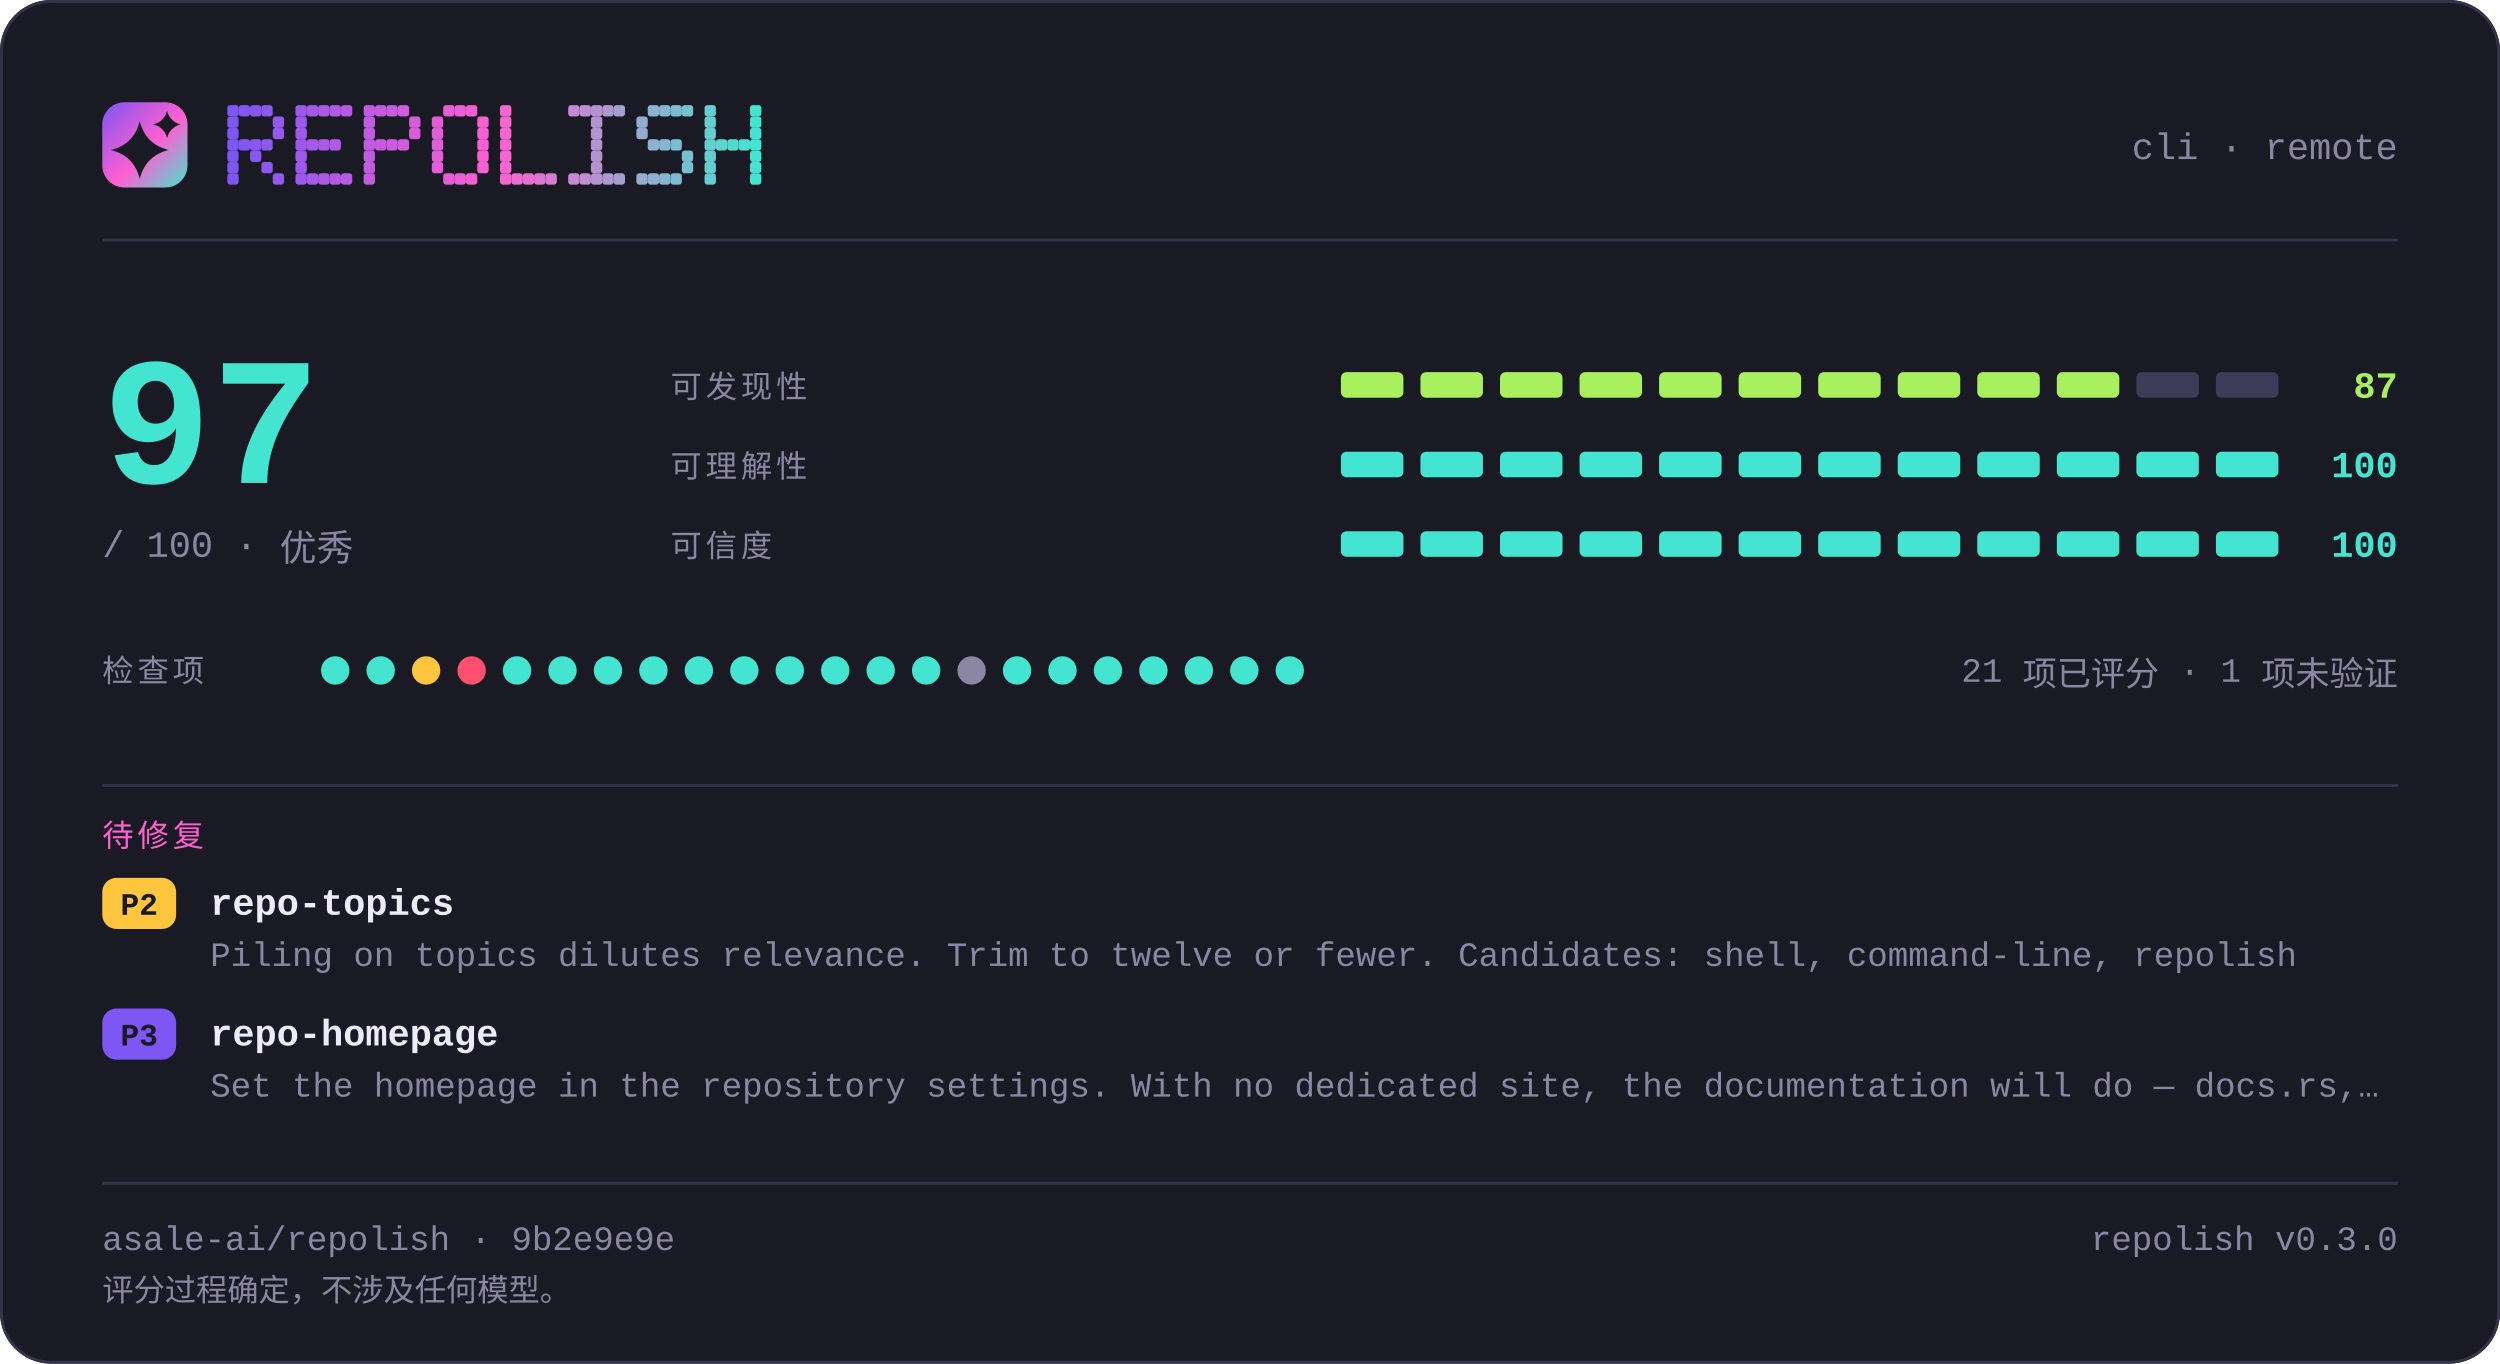
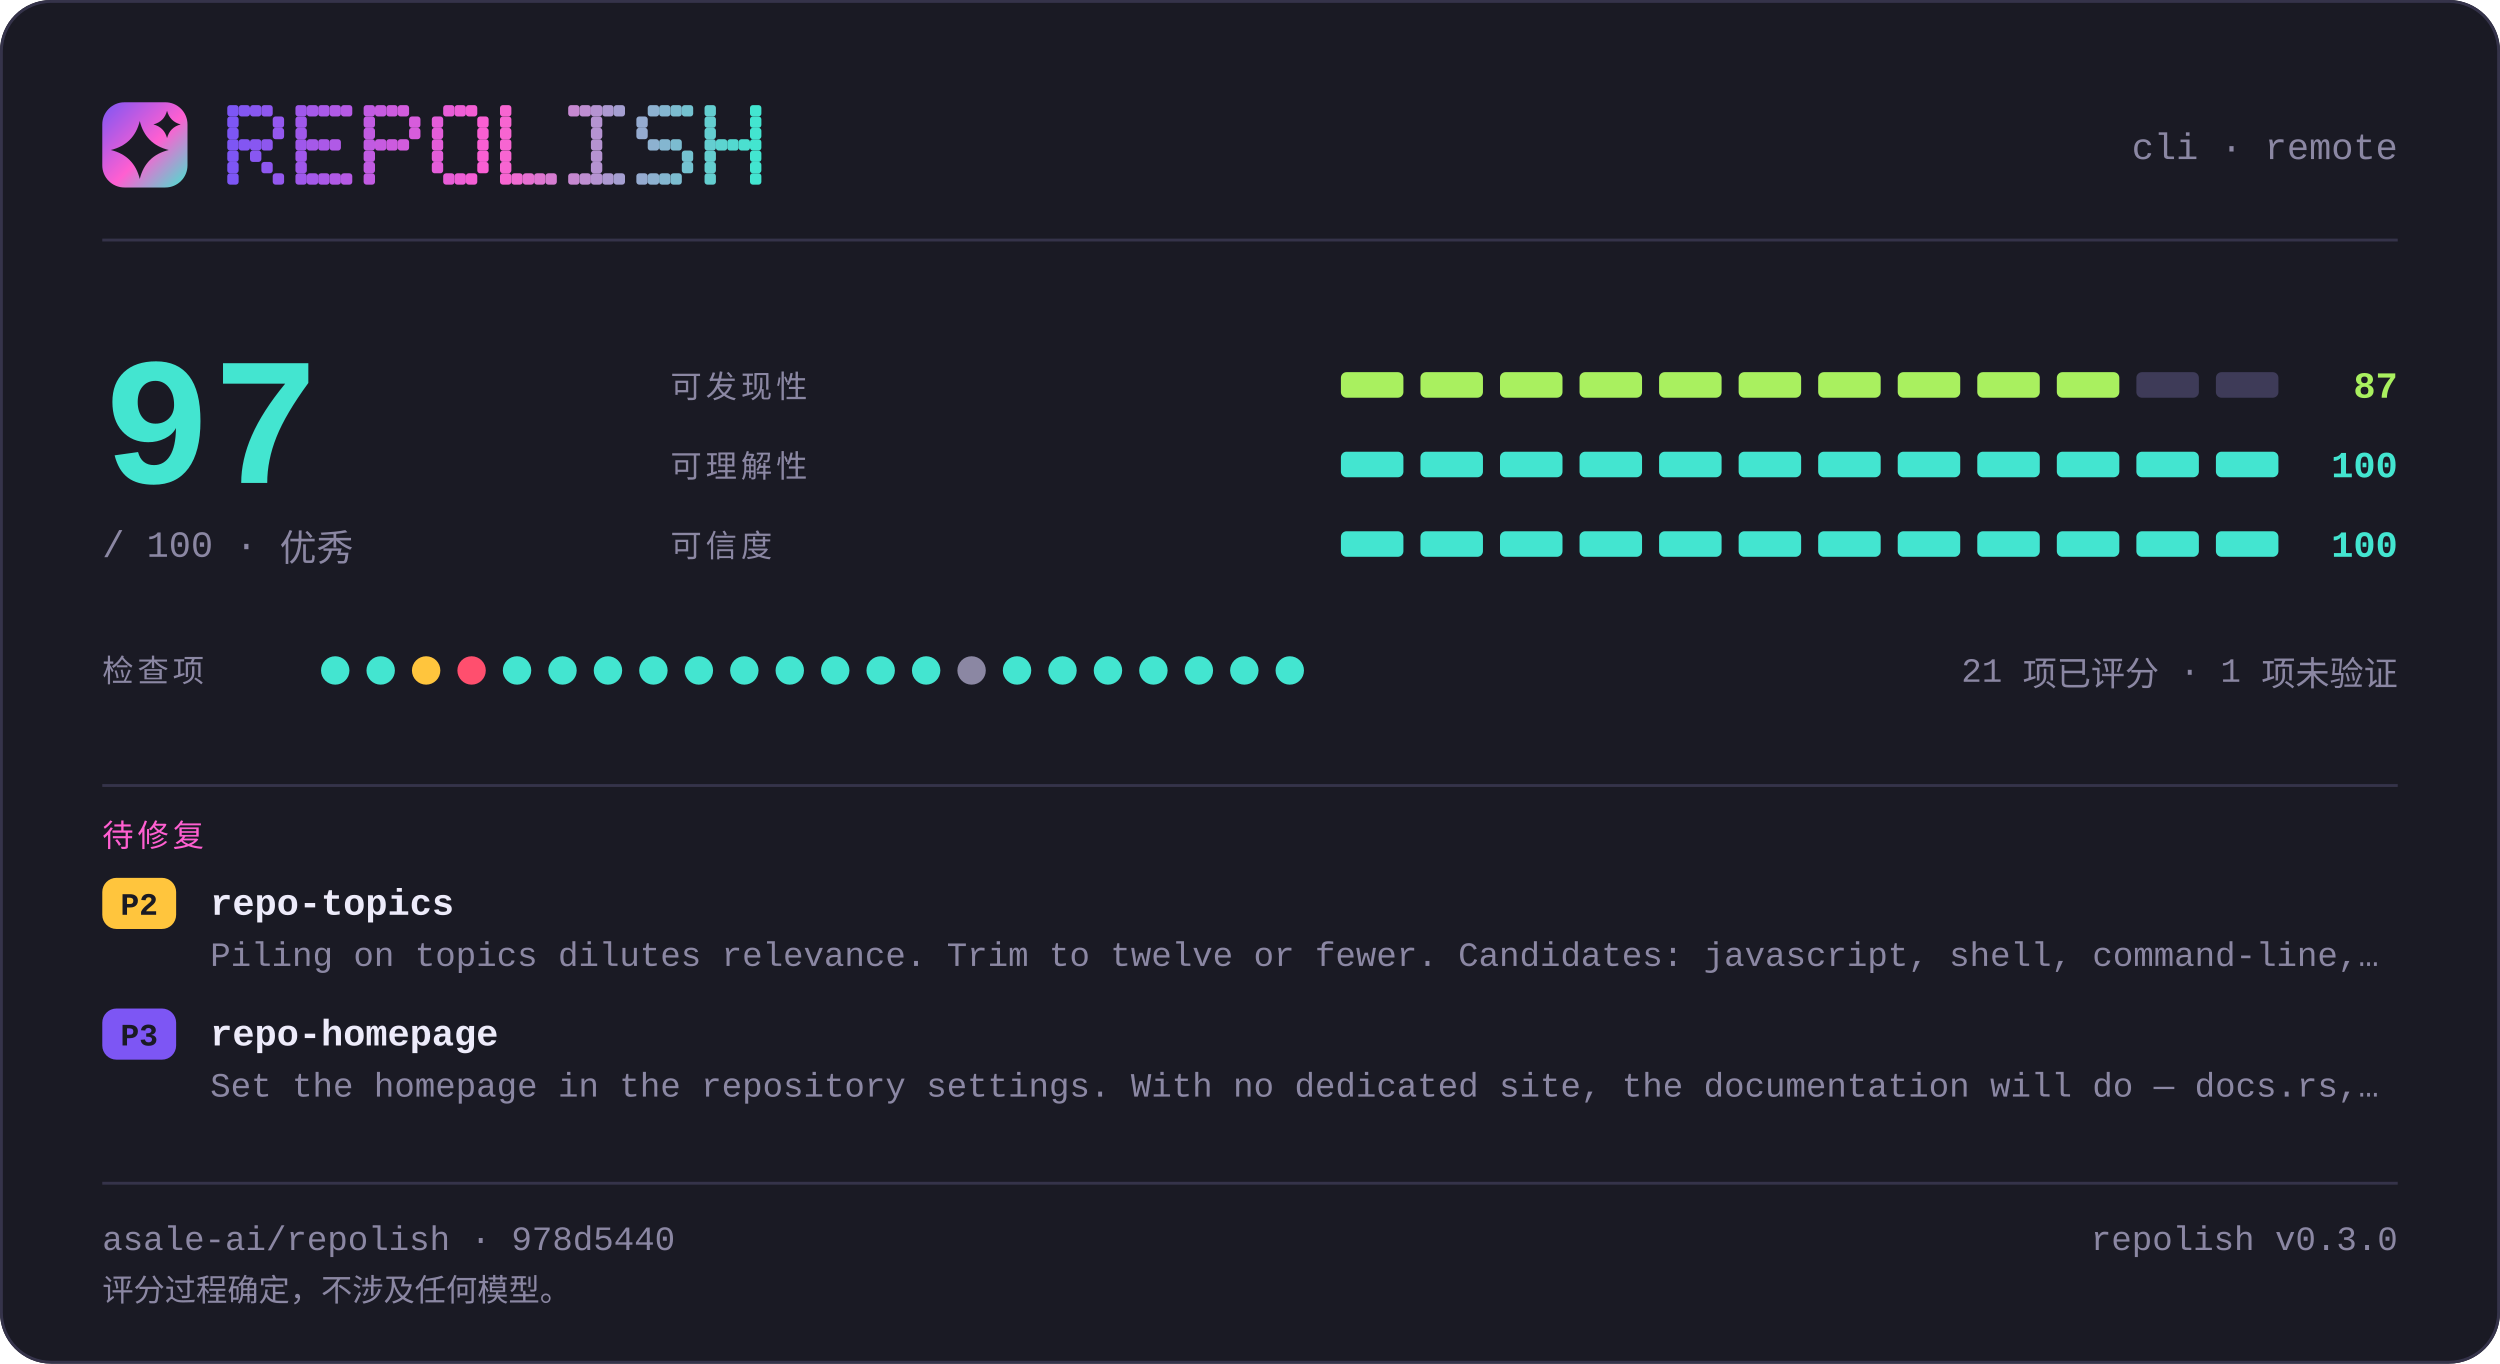
<svg xmlns="http://www.w3.org/2000/svg" width="880" height="480" viewBox="0 0 880 480" lang="zh-CN" role="img" aria-label="repolish report card — 97 out of 100">
  <defs>
    <linearGradient id="brand" x1="0" y1="0" x2="1" y2="1">
      <stop offset="0" stop-color="#7d56f4" />
      <stop offset="0.55" stop-color="#ff5fd1" />
      <stop offset="1" stop-color="#43e5d0" />
    </linearGradient>
  </defs>
  <style>
    .t { font-family: ui-monospace, SFMono-Regular, "SF Mono", Menlo, Consolas, "Liberation Mono", "Noto Sans Mono CJK SC", "Noto Sans Mono CJK JP", "Microsoft YaHei", "Hiragino Sans", "Yu Gothic", monospace; }
  </style>
  <rect x="0" y="0" width="880" height="480" rx="18.0" fill="#1a1a24" />
  <rect x="0.5" y="0.5" width="879" height="479" rx="17.5" fill="none" stroke="#35334a" />
  <rect x="36" y="36" width="30" height="30" rx="7.8" fill="url(#brand)" />
  <path d="M49.2 42.6Q51.2 50.8 59.4 52.8Q51.2 54.8 49.2 63.0Q47.2 54.8 39.0 52.8Q47.2 50.8 49.2 42.6Z" fill="#1a1a24" />
  <path d="M58.8 39.0Q59.8 42.8 63.6 43.8Q59.8 44.8 58.8 48.6Q57.8 44.8 54.0 43.8Q57.8 42.8 58.8 39.0Z" fill="#1a1a24" />
  <g fill="#7d56f4">
    <rect x="80" y="37" width="4" height="4" rx="1" />
    <rect x="80" y="41" width="4" height="4" rx="1" />
    <rect x="80" y="45" width="4" height="4" rx="1" />
    <rect x="80" y="49" width="4" height="4" rx="1" />
    <rect x="80" y="53" width="4" height="4" rx="1" />
    <rect x="80" y="57" width="4" height="4" rx="1" />
    <rect x="80" y="61" width="4" height="4" rx="1" />
  </g>
  <g fill="#8356f2">
    <rect x="84" y="37" width="4" height="4" rx="1" />
    <rect x="84" y="49" width="4" height="4" rx="1" />
  </g>
  <g fill="#8857f1">
    <rect x="88" y="37" width="4" height="4" rx="1" />
    <rect x="88" y="49" width="4" height="4" rx="1" />
    <rect x="88" y="53" width="4" height="4" rx="1" />
  </g>
  <g fill="#8e57ef">
    <rect x="92" y="37" width="4" height="4" rx="1" />
    <rect x="92" y="49" width="4" height="4" rx="1" />
    <rect x="92" y="57" width="4" height="4" rx="1" />
  </g>
  <g fill="#9458ee">
    <rect x="96" y="41" width="4" height="4" rx="1" />
    <rect x="96" y="45" width="4" height="4" rx="1" />
    <rect x="96" y="61" width="4" height="4" rx="1" />
  </g>
  <g fill="#9f58eb">
    <rect x="104" y="37" width="4" height="4" rx="1" />
    <rect x="104" y="41" width="4" height="4" rx="1" />
    <rect x="104" y="45" width="4" height="4" rx="1" />
    <rect x="104" y="49" width="4" height="4" rx="1" />
    <rect x="104" y="53" width="4" height="4" rx="1" />
    <rect x="104" y="57" width="4" height="4" rx="1" />
    <rect x="104" y="61" width="4" height="4" rx="1" />
  </g>
  <g fill="#a559e9">
    <rect x="108" y="37" width="4" height="4" rx="1" />
    <rect x="108" y="49" width="4" height="4" rx="1" />
    <rect x="108" y="61" width="4" height="4" rx="1" />
  </g>
  <g fill="#aa59e8">
    <rect x="112" y="37" width="4" height="4" rx="1" />
    <rect x="112" y="49" width="4" height="4" rx="1" />
    <rect x="112" y="61" width="4" height="4" rx="1" />
  </g>
  <g fill="#b05ae6">
    <rect x="116" y="37" width="4" height="4" rx="1" />
    <rect x="116" y="49" width="4" height="4" rx="1" />
    <rect x="116" y="61" width="4" height="4" rx="1" />
  </g>
  <g fill="#b65ae5">
    <rect x="120" y="37" width="4" height="4" rx="1" />
    <rect x="120" y="61" width="4" height="4" rx="1" />
  </g>
  <g fill="#c15be2">
    <rect x="128" y="37" width="4" height="4" rx="1" />
    <rect x="128" y="41" width="4" height="4" rx="1" />
    <rect x="128" y="45" width="4" height="4" rx="1" />
    <rect x="128" y="49" width="4" height="4" rx="1" />
    <rect x="128" y="53" width="4" height="4" rx="1" />
    <rect x="128" y="57" width="4" height="4" rx="1" />
    <rect x="128" y="61" width="4" height="4" rx="1" />
  </g>
  <g fill="#c65be0">
    <rect x="132" y="37" width="4" height="4" rx="1" />
    <rect x="132" y="49" width="4" height="4" rx="1" />
  </g>
  <g fill="#cc5bdf">
    <rect x="136" y="37" width="4" height="4" rx="1" />
    <rect x="136" y="49" width="4" height="4" rx="1" />
  </g>
  <g fill="#d25cdd">
    <rect x="140" y="37" width="4" height="4" rx="1" />
    <rect x="140" y="49" width="4" height="4" rx="1" />
  </g>
  <g fill="#d75cdc">
    <rect x="144" y="41" width="4" height="4" rx="1" />
    <rect x="144" y="45" width="4" height="4" rx="1" />
  </g>
  <g fill="#e35dd9">
    <rect x="152" y="41" width="4" height="4" rx="1" />
    <rect x="152" y="45" width="4" height="4" rx="1" />
    <rect x="152" y="49" width="4" height="4" rx="1" />
    <rect x="152" y="53" width="4" height="4" rx="1" />
    <rect x="152" y="57" width="4" height="4" rx="1" />
  </g>
  <g fill="#e85dd7">
    <rect x="156" y="37" width="4" height="4" rx="1" />
    <rect x="156" y="61" width="4" height="4" rx="1" />
  </g>
  <g fill="#ee5ed6">
    <rect x="160" y="37" width="4" height="4" rx="1" />
    <rect x="160" y="61" width="4" height="4" rx="1" />
  </g>
  <g fill="#f45ed4">
    <rect x="164" y="37" width="4" height="4" rx="1" />
    <rect x="164" y="61" width="4" height="4" rx="1" />
  </g>
  <g fill="#f95fd3">
    <rect x="168" y="41" width="4" height="4" rx="1" />
    <rect x="168" y="45" width="4" height="4" rx="1" />
    <rect x="168" y="49" width="4" height="4" rx="1" />
    <rect x="168" y="53" width="4" height="4" rx="1" />
    <rect x="168" y="57" width="4" height="4" rx="1" />
  </g>
  <g fill="#f765d1">
    <rect x="176" y="37" width="4" height="4" rx="1" />
    <rect x="176" y="41" width="4" height="4" rx="1" />
    <rect x="176" y="45" width="4" height="4" rx="1" />
    <rect x="176" y="49" width="4" height="4" rx="1" />
    <rect x="176" y="53" width="4" height="4" rx="1" />
    <rect x="176" y="57" width="4" height="4" rx="1" />
    <rect x="176" y="61" width="4" height="4" rx="1" />
  </g>
  <g fill="#ef6bd1">
    <rect x="180" y="61" width="4" height="4" rx="1" />
  </g>
  <g fill="#e670d1">
    <rect x="184" y="61" width="4" height="4" rx="1" />
  </g>
  <g fill="#de76d1">
    <rect x="188" y="61" width="4" height="4" rx="1" />
  </g>
  <g fill="#d67cd1">
    <rect x="192" y="61" width="4" height="4" rx="1" />
  </g>
  <g fill="#c688d1">
    <rect x="200" y="37" width="4" height="4" rx="1" />
    <rect x="200" y="61" width="4" height="4" rx="1" />
  </g>
  <g fill="#be8ed1">
    <rect x="204" y="37" width="4" height="4" rx="1" />
    <rect x="204" y="61" width="4" height="4" rx="1" />
  </g>
  <g fill="#b593d1">
    <rect x="208" y="37" width="4" height="4" rx="1" />
    <rect x="208" y="41" width="4" height="4" rx="1" />
    <rect x="208" y="45" width="4" height="4" rx="1" />
    <rect x="208" y="49" width="4" height="4" rx="1" />
    <rect x="208" y="53" width="4" height="4" rx="1" />
    <rect x="208" y="57" width="4" height="4" rx="1" />
    <rect x="208" y="61" width="4" height="4" rx="1" />
  </g>
  <g fill="#ad99d1">
    <rect x="212" y="37" width="4" height="4" rx="1" />
    <rect x="212" y="61" width="4" height="4" rx="1" />
  </g>
  <g fill="#a59fd1">
    <rect x="216" y="37" width="4" height="4" rx="1" />
    <rect x="216" y="61" width="4" height="4" rx="1" />
  </g>
  <g fill="#95abd0">
    <rect x="224" y="41" width="4" height="4" rx="1" />
    <rect x="224" y="45" width="4" height="4" rx="1" />
    <rect x="224" y="61" width="4" height="4" rx="1" />
  </g>
  <g fill="#8db1d0">
    <rect x="228" y="37" width="4" height="4" rx="1" />
    <rect x="228" y="49" width="4" height="4" rx="1" />
    <rect x="228" y="61" width="4" height="4" rx="1" />
  </g>
  <g fill="#84b6d0">
    <rect x="232" y="37" width="4" height="4" rx="1" />
    <rect x="232" y="49" width="4" height="4" rx="1" />
    <rect x="232" y="61" width="4" height="4" rx="1" />
  </g>
  <g fill="#7cbcd0">
    <rect x="236" y="37" width="4" height="4" rx="1" />
    <rect x="236" y="49" width="4" height="4" rx="1" />
    <rect x="236" y="61" width="4" height="4" rx="1" />
  </g>
  <g fill="#74c2d0">
    <rect x="240" y="37" width="4" height="4" rx="1" />
    <rect x="240" y="53" width="4" height="4" rx="1" />
    <rect x="240" y="57" width="4" height="4" rx="1" />
  </g>
  <g fill="#64ced0">
    <rect x="248" y="37" width="4" height="4" rx="1" />
    <rect x="248" y="41" width="4" height="4" rx="1" />
    <rect x="248" y="45" width="4" height="4" rx="1" />
    <rect x="248" y="49" width="4" height="4" rx="1" />
    <rect x="248" y="53" width="4" height="4" rx="1" />
    <rect x="248" y="57" width="4" height="4" rx="1" />
    <rect x="248" y="61" width="4" height="4" rx="1" />
  </g>
  <g fill="#5cd4d0">
    <rect x="252" y="49" width="4" height="4" rx="1" />
  </g>
  <g fill="#53d9d0">
    <rect x="256" y="49" width="4" height="4" rx="1" />
  </g>
  <g fill="#4bdfd0">
    <rect x="260" y="49" width="4" height="4" rx="1" />
  </g>
  <g fill="#43e5d0">
    <rect x="264" y="37" width="4" height="4" rx="1" />
    <rect x="264" y="41" width="4" height="4" rx="1" />
    <rect x="264" y="45" width="4" height="4" rx="1" />
    <rect x="264" y="49" width="4" height="4" rx="1" />
    <rect x="264" y="53" width="4" height="4" rx="1" />
    <rect x="264" y="57" width="4" height="4" rx="1" />
    <rect x="264" y="61" width="4" height="4" rx="1" />
  </g>
  <text class="t" x="844" y="56" font-size="13" fill="#8b87a3" text-anchor="end">cli · remote</text>
  <rect x="36" y="84" width="808" height="1" fill="#35334a" />
  <text class="t" x="36" y="170" font-size="64" fill="#43e5d0" text-anchor="start" font-weight="700">97</text>
  <text class="t" x="36" y="196" font-size="13" fill="#8b87a3" text-anchor="start">/ 100  ·  优秀</text>
  <text class="t" x="236" y="140" font-size="11" fill="#8b87a3" text-anchor="start" letter-spacing="1.4">可发现性</text>
  <rect x="472" y="131" width="22" height="9" rx="2.0" fill="#a9f05f" />
  <rect x="500" y="131" width="22" height="9" rx="2.0" fill="#a9f05f" />
  <rect x="528" y="131" width="22" height="9" rx="2.0" fill="#a9f05f" />
  <rect x="556" y="131" width="22" height="9" rx="2.0" fill="#a9f05f" />
  <rect x="584" y="131" width="22" height="9" rx="2.0" fill="#a9f05f" />
  <rect x="612" y="131" width="22" height="9" rx="2.0" fill="#a9f05f" />
  <rect x="640" y="131" width="22" height="9" rx="2.0" fill="#a9f05f" />
  <rect x="668" y="131" width="22" height="9" rx="2.0" fill="#a9f05f" />
  <rect x="696" y="131" width="22" height="9" rx="2.0" fill="#a9f05f" />
  <rect x="724" y="131" width="22" height="9" rx="2.0" fill="#a9f05f" />
  <rect x="752" y="131" width="22" height="9" rx="2.0" fill="#3e3b58" />
  <rect x="780" y="131" width="22" height="9" rx="2.0" fill="#3e3b58" />
  <text class="t" x="844" y="140" font-size="13" fill="#a9f05f" text-anchor="end" font-weight="700">87</text>
  <text class="t" x="236" y="168" font-size="11" fill="#8b87a3" text-anchor="start" letter-spacing="1.4">可理解性</text>
  <rect x="472" y="159" width="22" height="9" rx="2.0" fill="#43e5d0" />
  <rect x="500" y="159" width="22" height="9" rx="2.0" fill="#43e5d0" />
  <rect x="528" y="159" width="22" height="9" rx="2.0" fill="#43e5d0" />
  <rect x="556" y="159" width="22" height="9" rx="2.0" fill="#43e5d0" />
  <rect x="584" y="159" width="22" height="9" rx="2.0" fill="#43e5d0" />
  <rect x="612" y="159" width="22" height="9" rx="2.0" fill="#43e5d0" />
  <rect x="640" y="159" width="22" height="9" rx="2.0" fill="#43e5d0" />
  <rect x="668" y="159" width="22" height="9" rx="2.0" fill="#43e5d0" />
  <rect x="696" y="159" width="22" height="9" rx="2.0" fill="#43e5d0" />
  <rect x="724" y="159" width="22" height="9" rx="2.0" fill="#43e5d0" />
  <rect x="752" y="159" width="22" height="9" rx="2.0" fill="#43e5d0" />
  <rect x="780" y="159" width="22" height="9" rx="2.0" fill="#43e5d0" />
  <text class="t" x="844" y="168" font-size="13" fill="#43e5d0" text-anchor="end" font-weight="700">100</text>
  <text class="t" x="236" y="196" font-size="11" fill="#8b87a3" text-anchor="start" letter-spacing="1.4">可信度</text>
  <rect x="472" y="187" width="22" height="9" rx="2.0" fill="#43e5d0" />
  <rect x="500" y="187" width="22" height="9" rx="2.0" fill="#43e5d0" />
  <rect x="528" y="187" width="22" height="9" rx="2.0" fill="#43e5d0" />
  <rect x="556" y="187" width="22" height="9" rx="2.0" fill="#43e5d0" />
  <rect x="584" y="187" width="22" height="9" rx="2.0" fill="#43e5d0" />
  <rect x="612" y="187" width="22" height="9" rx="2.0" fill="#43e5d0" />
  <rect x="640" y="187" width="22" height="9" rx="2.0" fill="#43e5d0" />
  <rect x="668" y="187" width="22" height="9" rx="2.0" fill="#43e5d0" />
  <rect x="696" y="187" width="22" height="9" rx="2.0" fill="#43e5d0" />
  <rect x="724" y="187" width="22" height="9" rx="2.0" fill="#43e5d0" />
  <rect x="752" y="187" width="22" height="9" rx="2.0" fill="#43e5d0" />
  <rect x="780" y="187" width="22" height="9" rx="2.0" fill="#43e5d0" />
  <text class="t" x="844" y="196" font-size="13" fill="#43e5d0" text-anchor="end" font-weight="700">100</text>
  <text class="t" x="36" y="240" font-size="11" fill="#8b87a3" text-anchor="start" letter-spacing="1.4">检查项</text>
  <circle cx="118" cy="236" r="5" fill="#43e5d0" />
  <circle cx="134" cy="236" r="5" fill="#43e5d0" />
  <circle cx="150" cy="236" r="5" fill="#ffc53d" />
  <circle cx="166" cy="236" r="5" fill="#ff4f6e" />
  <circle cx="182" cy="236" r="5" fill="#43e5d0" />
  <circle cx="198" cy="236" r="5" fill="#43e5d0" />
  <circle cx="214" cy="236" r="5" fill="#43e5d0" />
  <circle cx="230" cy="236" r="5" fill="#43e5d0" />
  <circle cx="246" cy="236" r="5" fill="#43e5d0" />
  <circle cx="262" cy="236" r="5" fill="#43e5d0" />
  <circle cx="278" cy="236" r="5" fill="#43e5d0" />
  <circle cx="294" cy="236" r="5" fill="#43e5d0" />
  <circle cx="310" cy="236" r="5" fill="#43e5d0" />
  <circle cx="326" cy="236" r="5" fill="#43e5d0" />
  <circle cx="342" cy="236" r="5" fill="#8b87a3" />
  <circle cx="358" cy="236" r="5" fill="#43e5d0" />
  <circle cx="374" cy="236" r="5" fill="#43e5d0" />
  <circle cx="390" cy="236" r="5" fill="#43e5d0" />
  <circle cx="406" cy="236" r="5" fill="#43e5d0" />
  <circle cx="422" cy="236" r="5" fill="#43e5d0" />
  <circle cx="438" cy="236" r="5" fill="#43e5d0" />
  <circle cx="454" cy="236" r="5" fill="#43e5d0" />
  <text class="t" x="844" y="240" font-size="12" fill="#8b87a3" text-anchor="end">21 项已评分 · 1 项未验证</text>
  <rect x="36" y="276" width="808" height="1" fill="#35334a" />
  <text class="t" x="36" y="298" font-size="11" fill="#ff5fd1" text-anchor="start" letter-spacing="1.4">待修复</text>
  <rect x="36" y="309" width="26" height="18" rx="5.0" fill="#ffc53d" />
  <text class="t" x="49" y="322" font-size="11" fill="#1a1a24" text-anchor="middle" font-weight="700">P2</text>
  <text class="t" x="74" y="322" font-size="13" fill="#edebfa" text-anchor="start" font-weight="700">repo-topics</text>
-   <text class="t" x="74" y="340" font-size="12" fill="#8b87a3" text-anchor="start">Piling on topics dilutes relevance. Trim to twelve or fewer. Candidates: shell, command-line, repolish</text>
+   <text class="t" x="74" y="340" font-size="12" fill="#8b87a3" text-anchor="start">Piling on topics dilutes relevance. Trim to twelve or fewer. Candidates: javascript, shell, command-line,…</text>
  <rect x="36" y="355" width="26" height="18" rx="5.0" fill="#7d56f4" />
  <text class="t" x="49" y="368" font-size="11" fill="#1a1a24" text-anchor="middle" font-weight="700">P3</text>
  <text class="t" x="74" y="368" font-size="13" fill="#edebfa" text-anchor="start" font-weight="700">repo-homepage</text>
  <text class="t" x="74" y="386" font-size="12" fill="#8b87a3" text-anchor="start">Set the homepage in the repository settings. With no dedicated site, the documentation will do — docs.rs,…</text>
  <rect x="36" y="416" width="808" height="1" fill="#35334a" />
-   <text class="t" x="36" y="440" font-size="12" fill="#8b87a3" text-anchor="start">asale-ai/repolish · 9b2e9e9e</text>
+   <text class="t" x="36" y="440" font-size="12" fill="#8b87a3" text-anchor="start">asale-ai/repolish · 978d5440</text>
  <text class="t" x="844" y="440" font-size="12" fill="#8b87a3" text-anchor="end">repolish v0.3.0</text>
  <text class="t" x="36" y="458" font-size="11" fill="#8b87a3" text-anchor="start">评分过程确定，不涉及任何模型。</text>
</svg>
